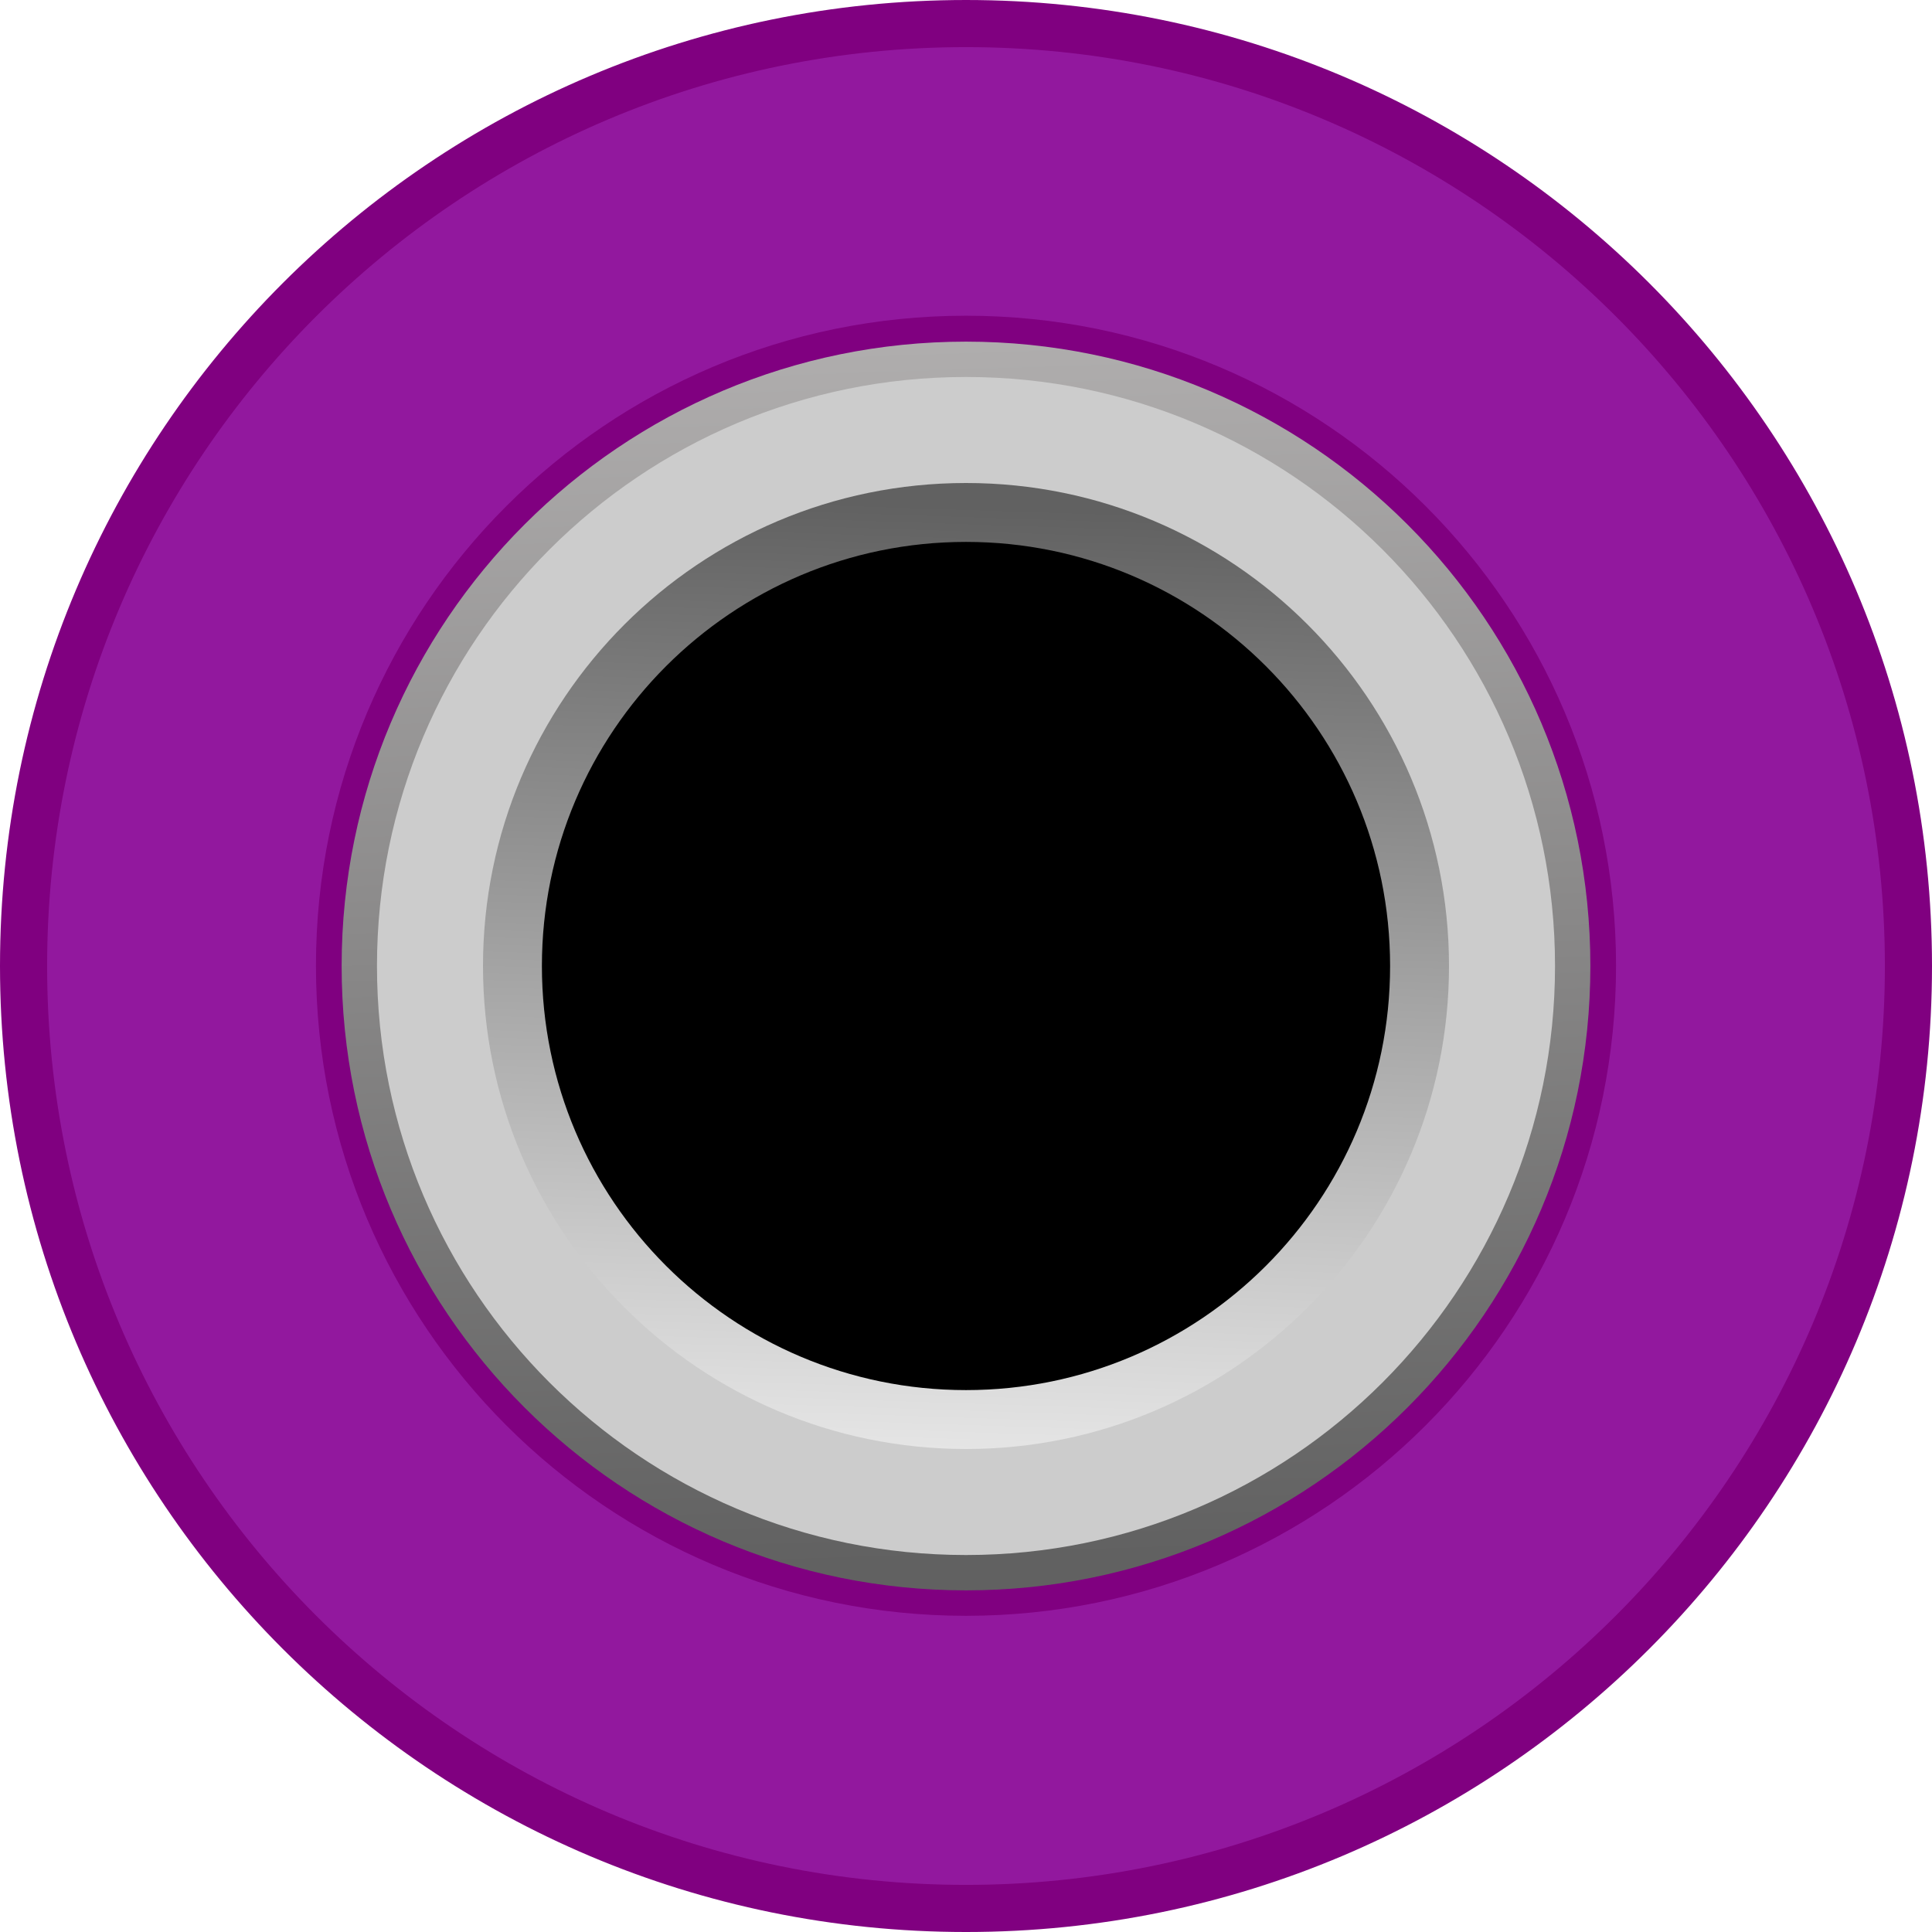
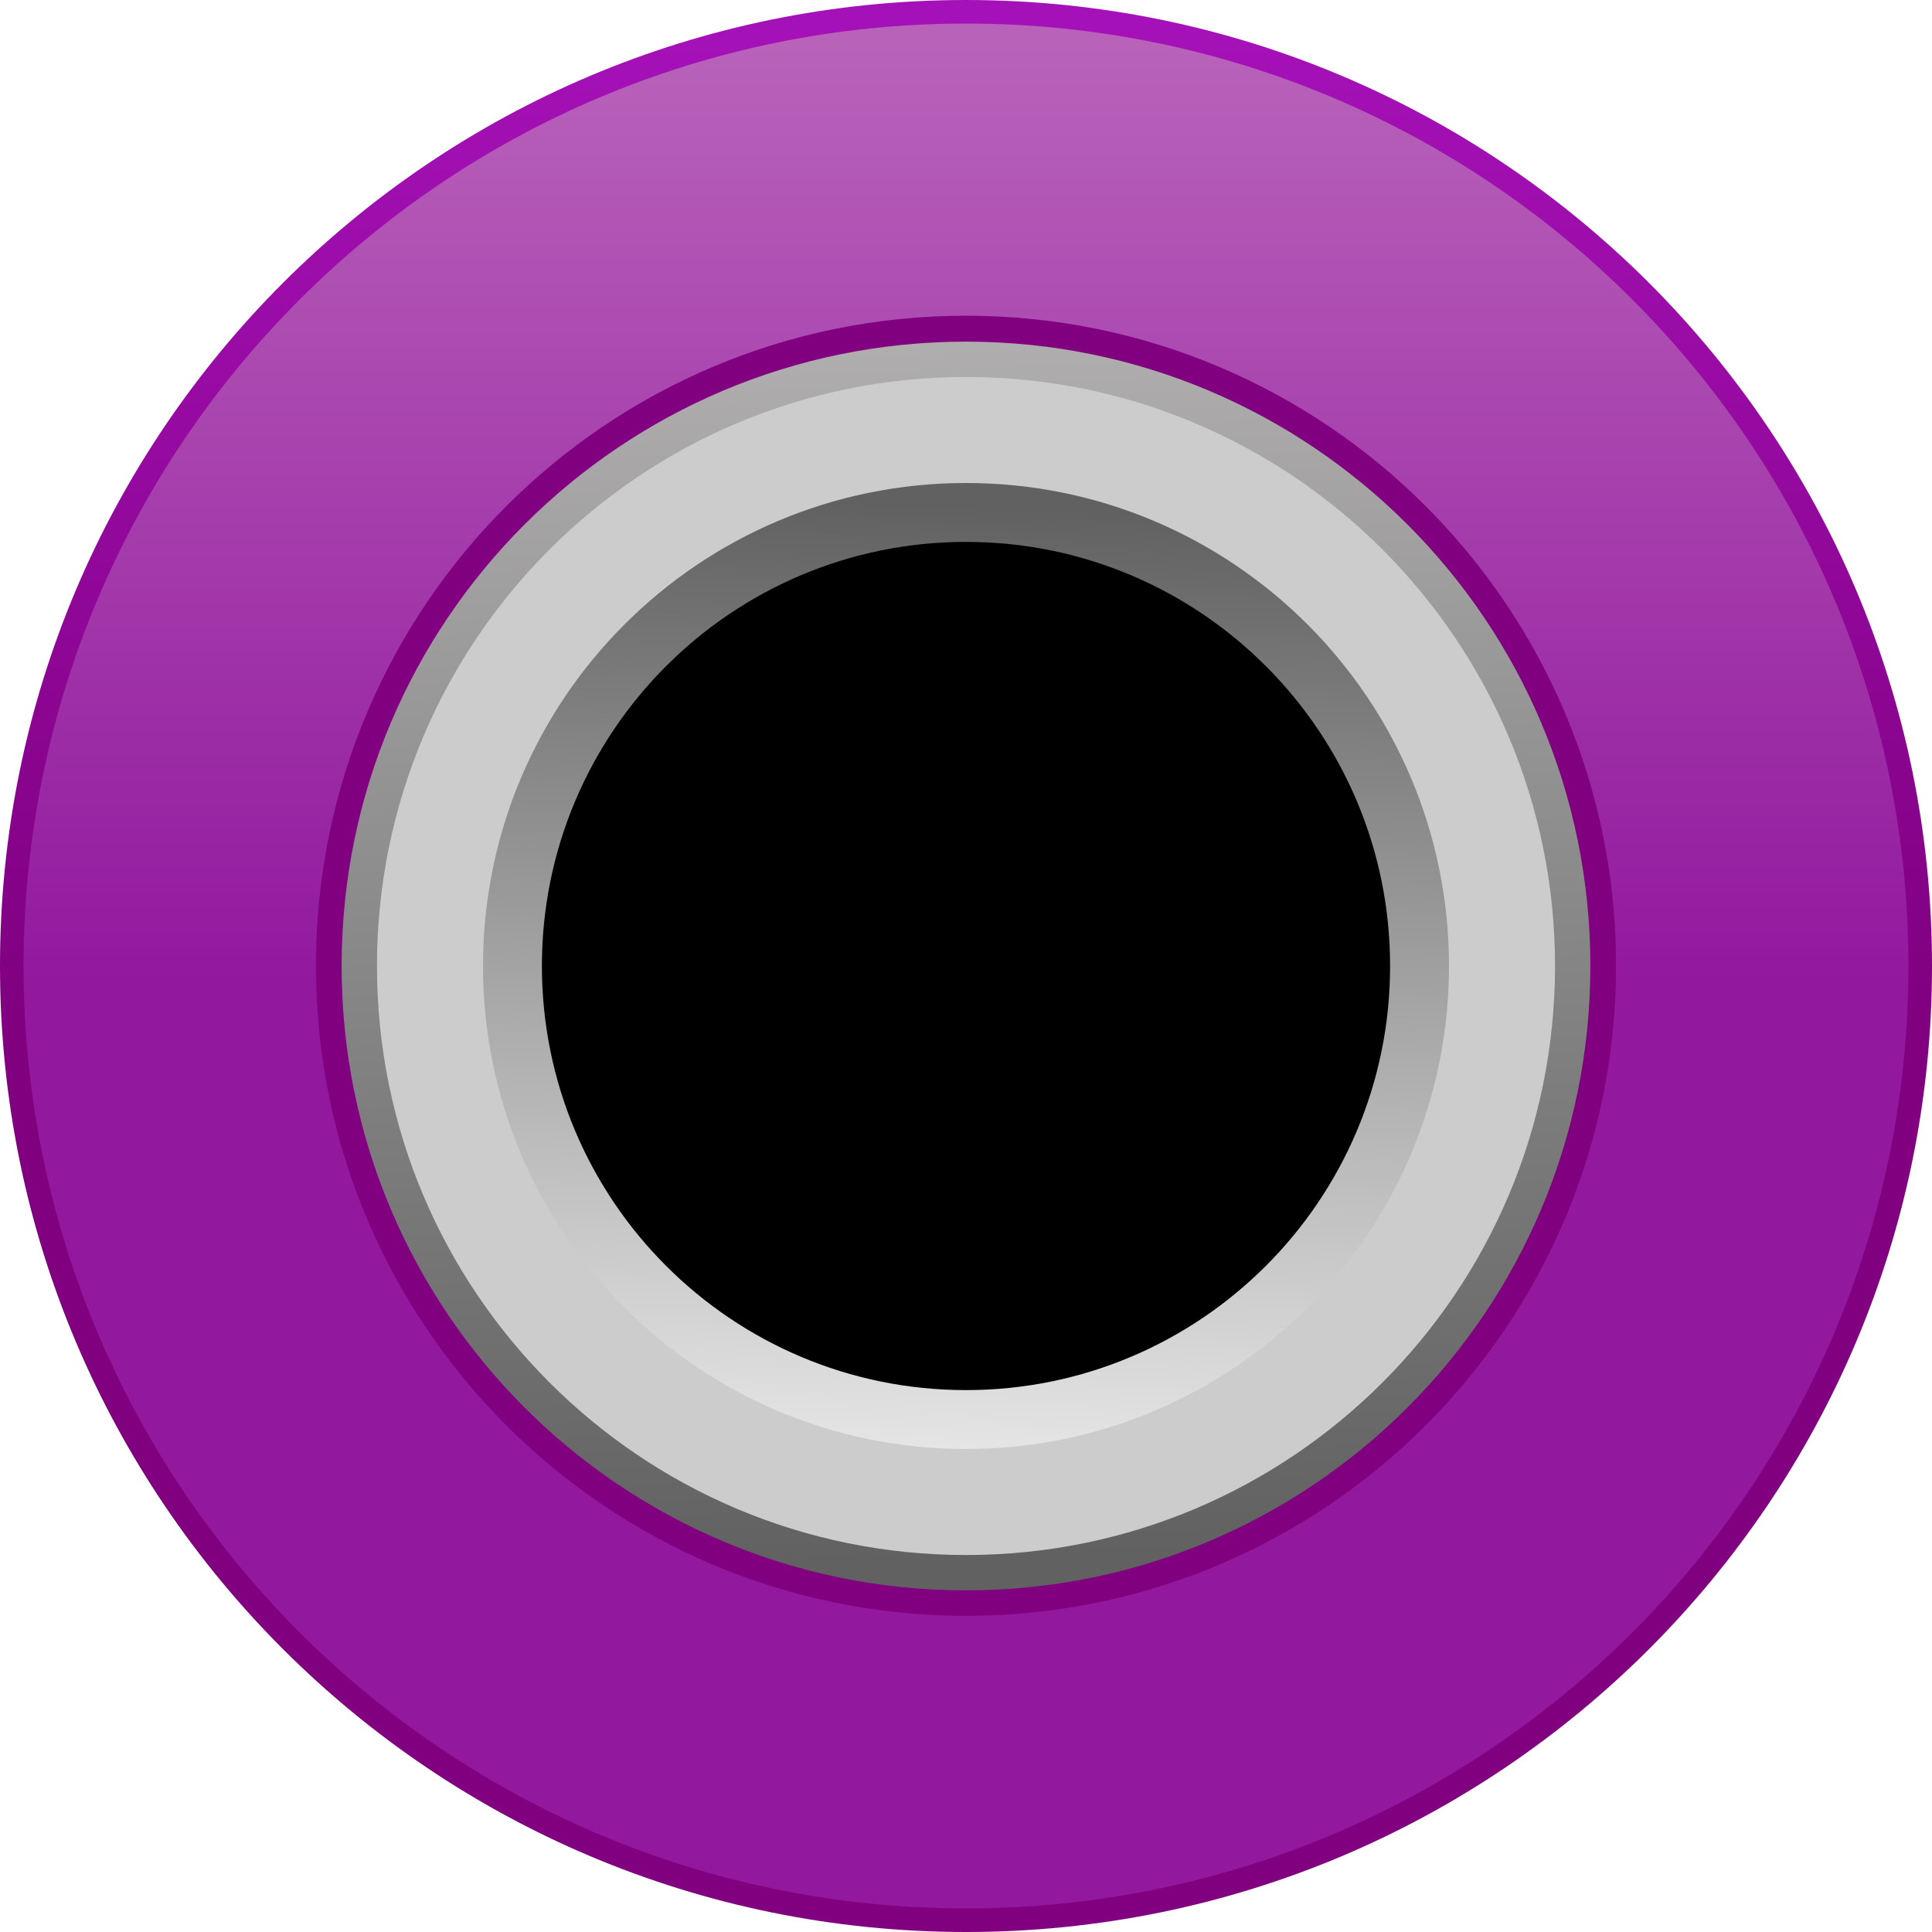
<svg xmlns="http://www.w3.org/2000/svg" xmlns:xlink="http://www.w3.org/1999/xlink" width="8.2mm" height="8.2mm" viewBox="0 0 8.2 8.2" version="1.1" id="svg826">
  <defs id="defs820">
+     <linearGradient id="linearGradient845">
+       <stop style="stop-color:#92189e;stop-opacity:1;" offset="0" id="stop841" />
+       <stop style="stop-color:#b862ba;stop-opacity:1" offset="1" id="stop843" />
+     </linearGradient>
+     <linearGradient id="linearGradient837">
+       <stop style="stop-color:#800080;stop-opacity:1;" offset="0" id="stop833" />
+       <stop style="stop-color:#a511b8;stop-opacity:1" offset="1" id="stop835" />
+     </linearGradient>
    <linearGradient xlink:href="#linearGradient866" id="linearGradient874" gradientUnits="userSpaceOnUse" x1="4.2" y1="290" x2="4" y2="296" gradientTransform="matrix(0.8688525,0,0,0.8688525,0.537699,-547.387)" />
    <linearGradient id="linearGradient866">
      <stop style="stop-color:#616161;stop-opacity:1" offset="0" id="stop862" />
      <stop style="stop-color:#b0aeae;stop-opacity:1" offset="1" id="stop864" />
    </linearGradient>
    <linearGradient xlink:href="#linearGradient892" id="linearGradient894" x1="4" y1="290.4" x2="4" y2="295.4" gradientUnits="userSpaceOnUse" gradientTransform="matrix(0.9615385,0,0,0.9615385,0.1576851,11.26539)" />
    <linearGradient id="linearGradient892">
      <stop style="stop-color:#cccccc;stop-opacity:1;" offset="0" id="stop888" />
      <stop style="stop-color:#cccccc;stop-opacity:1" offset="1" id="stop890" />
    </linearGradient>
    <linearGradient xlink:href="#linearGradient886" id="linearGradient880" gradientUnits="userSpaceOnUse" x1="4.2" y1="290" x2="4" y2="296" gradientTransform="matrix(0.6721311,0,0,0.6721311,1.344257,96.03299)" />
    <linearGradient id="linearGradient886">
      <stop id="stop882" offset="0" style="stop-color:#616161;stop-opacity:1" />
      <stop id="stop884" offset="1" style="stop-color:#e6e6e6;stop-opacity:1" />
    </linearGradient>
+     <linearGradient xlink:href="#linearGradient837" id="linearGradient839" x1="1" y1="293" x2="1" y2="288.8" gradientUnits="userSpaceOnUse" gradientTransform="translate(3.075,0.09998159)" />
+     <linearGradient xlink:href="#linearGradient845" id="linearGradient847" x1="1" y1="293" x2="1" y2="289" gradientUnits="userSpaceOnUse" gradientTransform="translate(3.175,6.0081482e-6)" />
  </defs>
  <g id="layer1" transform="translate(0,-288.8)">
    <circle style="opacity:0;fill:#ff0000;fill-opacity:1;stroke:#000000;stroke-width:0.2;stroke-linecap:square;stroke-linejoin:round;stroke-miterlimit:4;stroke-dasharray:none;stroke-dashoffset:0;stroke-opacity:1;paint-order:markers fill stroke" id="path5084-0" cx="4.1" cy="292.9" r="4" />
-     <circle style="opacity:1;fill:#92189e;fill-opacity:1;stroke:none;stroke-width:0.2;stroke-linecap:square;stroke-linejoin:round;stroke-miterlimit:4;stroke-dasharray:none;stroke-dashoffset:0;stroke-opacity:1;paint-order:markers fill stroke" id="circle4258" cx="4.1" cy="292.9" r="4" />
+     <circle style="opacity:1;fill:url(#linearGradient839);fill-opacity:1;stroke:none;stroke-width:0.205;stroke-linecap:square;stroke-linejoin:round;stroke-miterlimit:4;stroke-dasharray:none;stroke-dashoffset:0;stroke-opacity:1;paint-order:markers fill stroke" id="circle4264" cx="4.1" cy="292.9" r="4.1" />
+     <circle style="opacity:1;fill:url(#linearGradient847);fill-opacity:1;stroke:none;stroke-width:0.2;stroke-linecap:square;stroke-linejoin:round;stroke-miterlimit:4;stroke-dasharray:none;stroke-dashoffset:0;stroke-opacity:1;paint-order:markers fill stroke" id="circle4258" cx="4.1" cy="292.9" r="4" />
    <circle style="opacity:1;fill:#b3b3b3;fill-opacity:1;stroke:#800080;stroke-width:0.178;stroke-linecap:square;stroke-linejoin:round;stroke-miterlimit:4;stroke-dasharray:none;stroke-dashoffset:0;stroke-opacity:1;paint-order:markers fill stroke" id="circle4260" cx="4.1" cy="292.899" r="2.67" />
-     <circle style="opacity:1;fill:none;fill-opacity:1;stroke:#800080;stroke-width:0.2;stroke-linecap:square;stroke-linejoin:round;stroke-miterlimit:4;stroke-dasharray:none;stroke-dashoffset:0;stroke-opacity:1;paint-order:markers fill stroke" id="circle4264" cx="4.1" cy="292.9" r="4" />
    <circle r="2.65" cy="-292.9" cx="4.1" id="circle872" style="opacity:1;fill:url(#linearGradient874);fill-opacity:1;stroke:none;stroke-width:0.177;stroke-linecap:square;stroke-linejoin:round;stroke-miterlimit:4;stroke-dasharray:none;stroke-dashoffset:0;stroke-opacity:1;paint-order:markers fill stroke" transform="scale(1,-1)" />
    <circle style="opacity:1;fill:url(#linearGradient894);fill-opacity:1;stroke:none;stroke-width:0.278;stroke-linecap:square;stroke-linejoin:round;stroke-miterlimit:4;stroke-dasharray:none;stroke-dashoffset:0;stroke-opacity:1;paint-order:markers fill stroke" id="path5092" cx="4.1" cy="292.9" r="2.5" />
    <circle r="2.05" cy="292.9" cx="4.1" id="circle878" style="opacity:1;fill:url(#linearGradient880);fill-opacity:1;stroke:none;stroke-width:0.137;stroke-linecap:square;stroke-linejoin:round;stroke-miterlimit:4;stroke-dasharray:none;stroke-dashoffset:0;stroke-opacity:1;paint-order:markers fill stroke" />
    <circle r="1.8" cy="292.9" cx="4.1" id="circle870" style="opacity:1;fill:#000000;fill-opacity:1;stroke:none;stroke-width:0.2;stroke-linecap:square;stroke-linejoin:round;stroke-miterlimit:4;stroke-dasharray:none;stroke-dashoffset:0;stroke-opacity:1;paint-order:markers fill stroke" />
  </g>
</svg>
